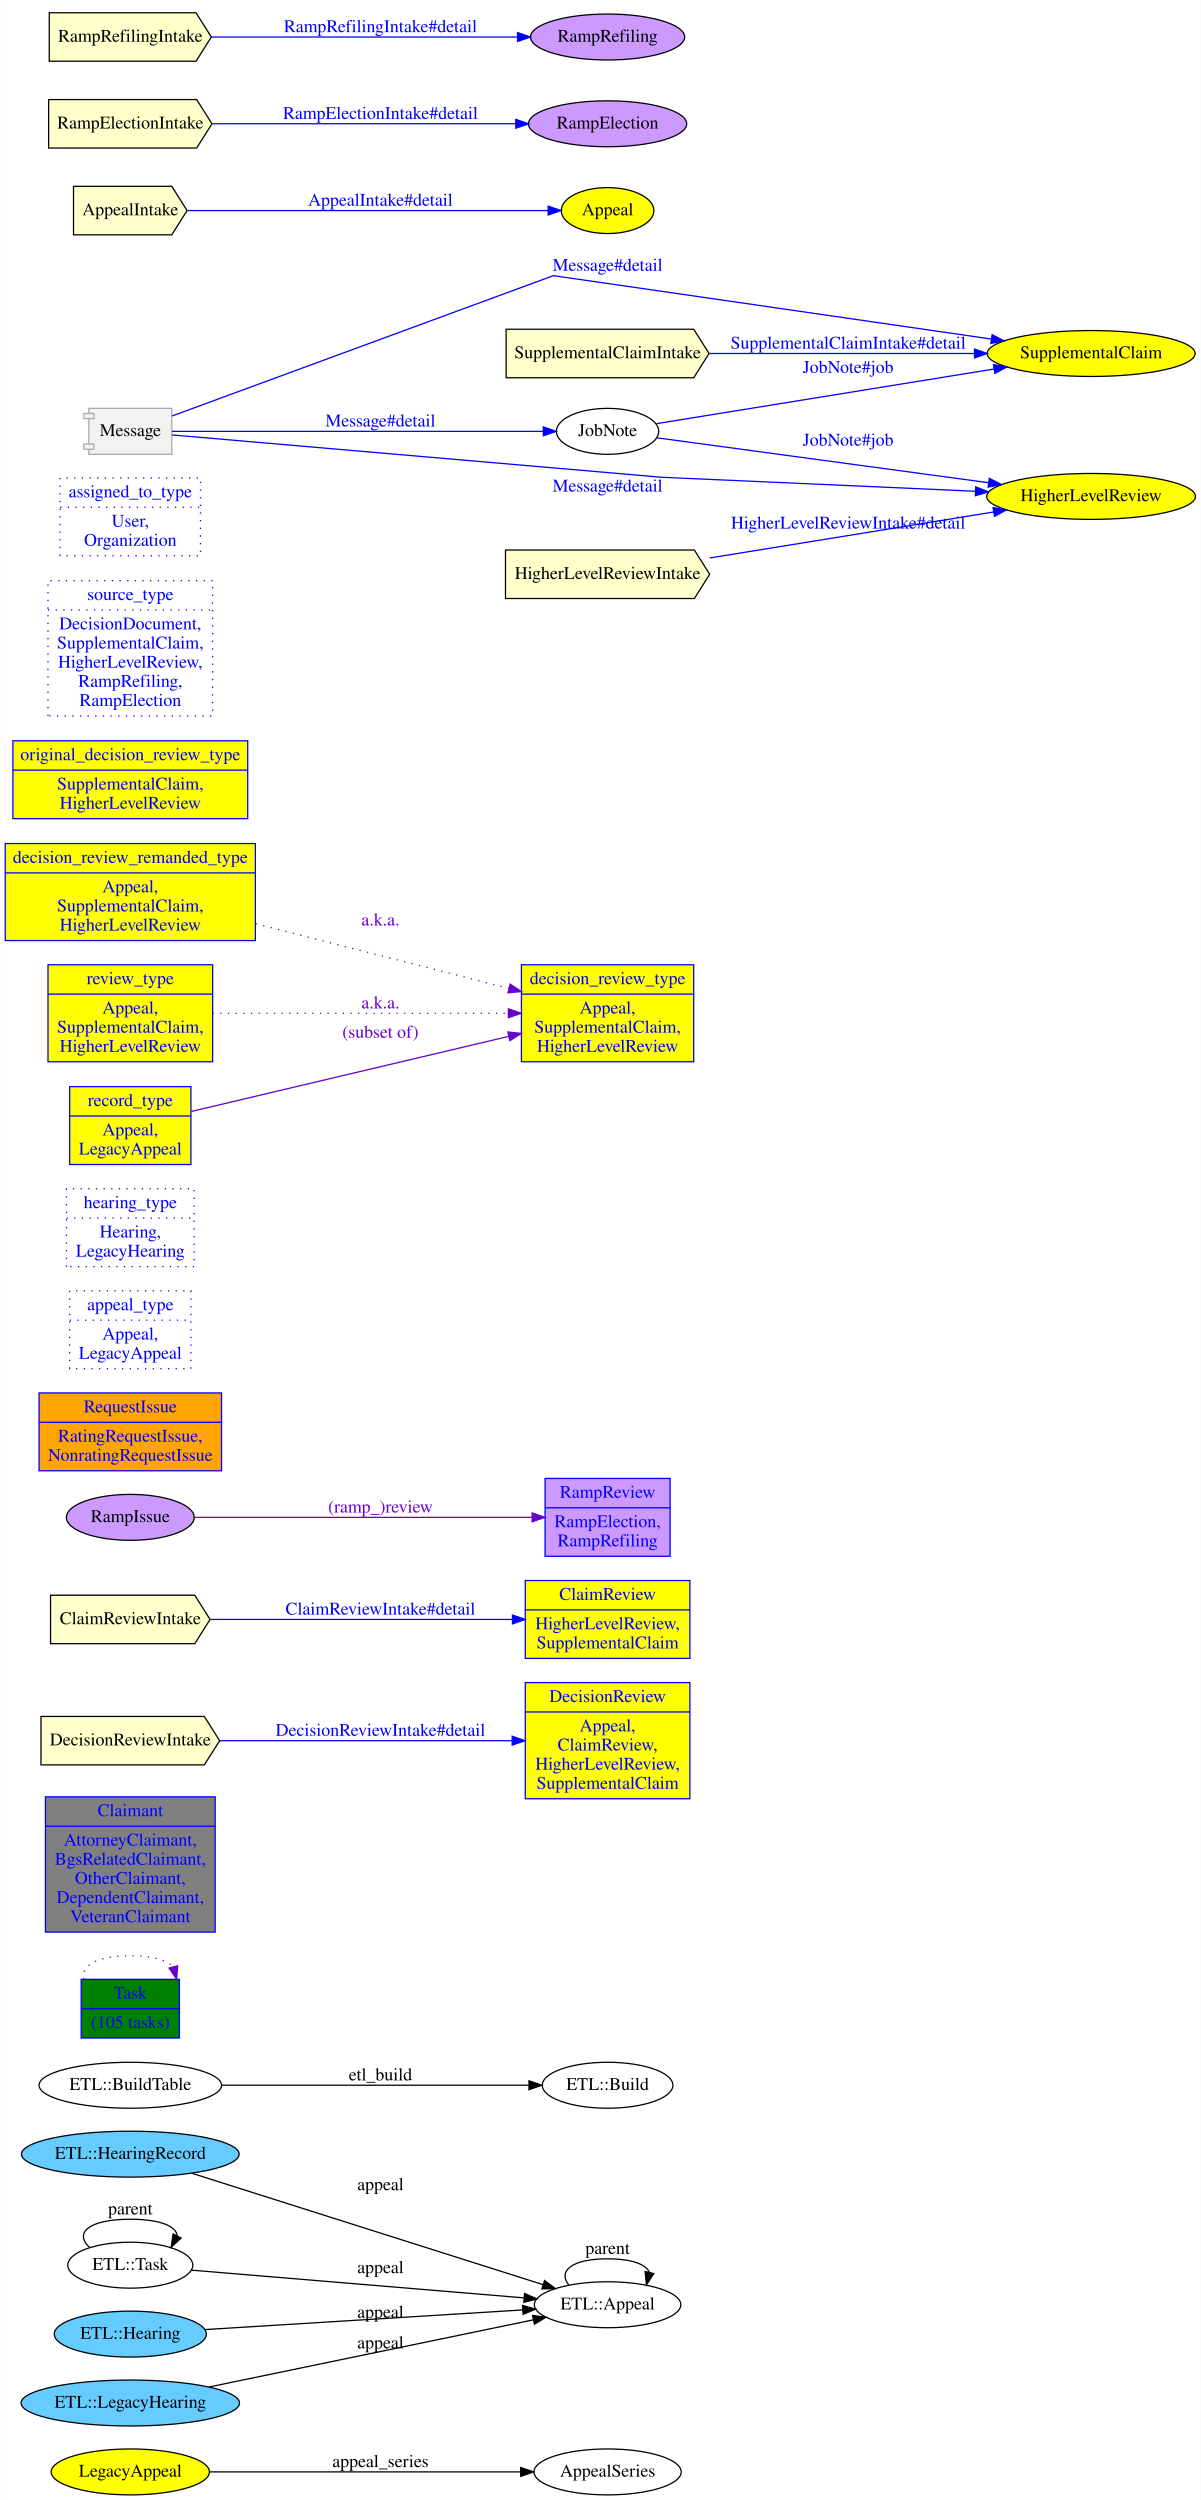
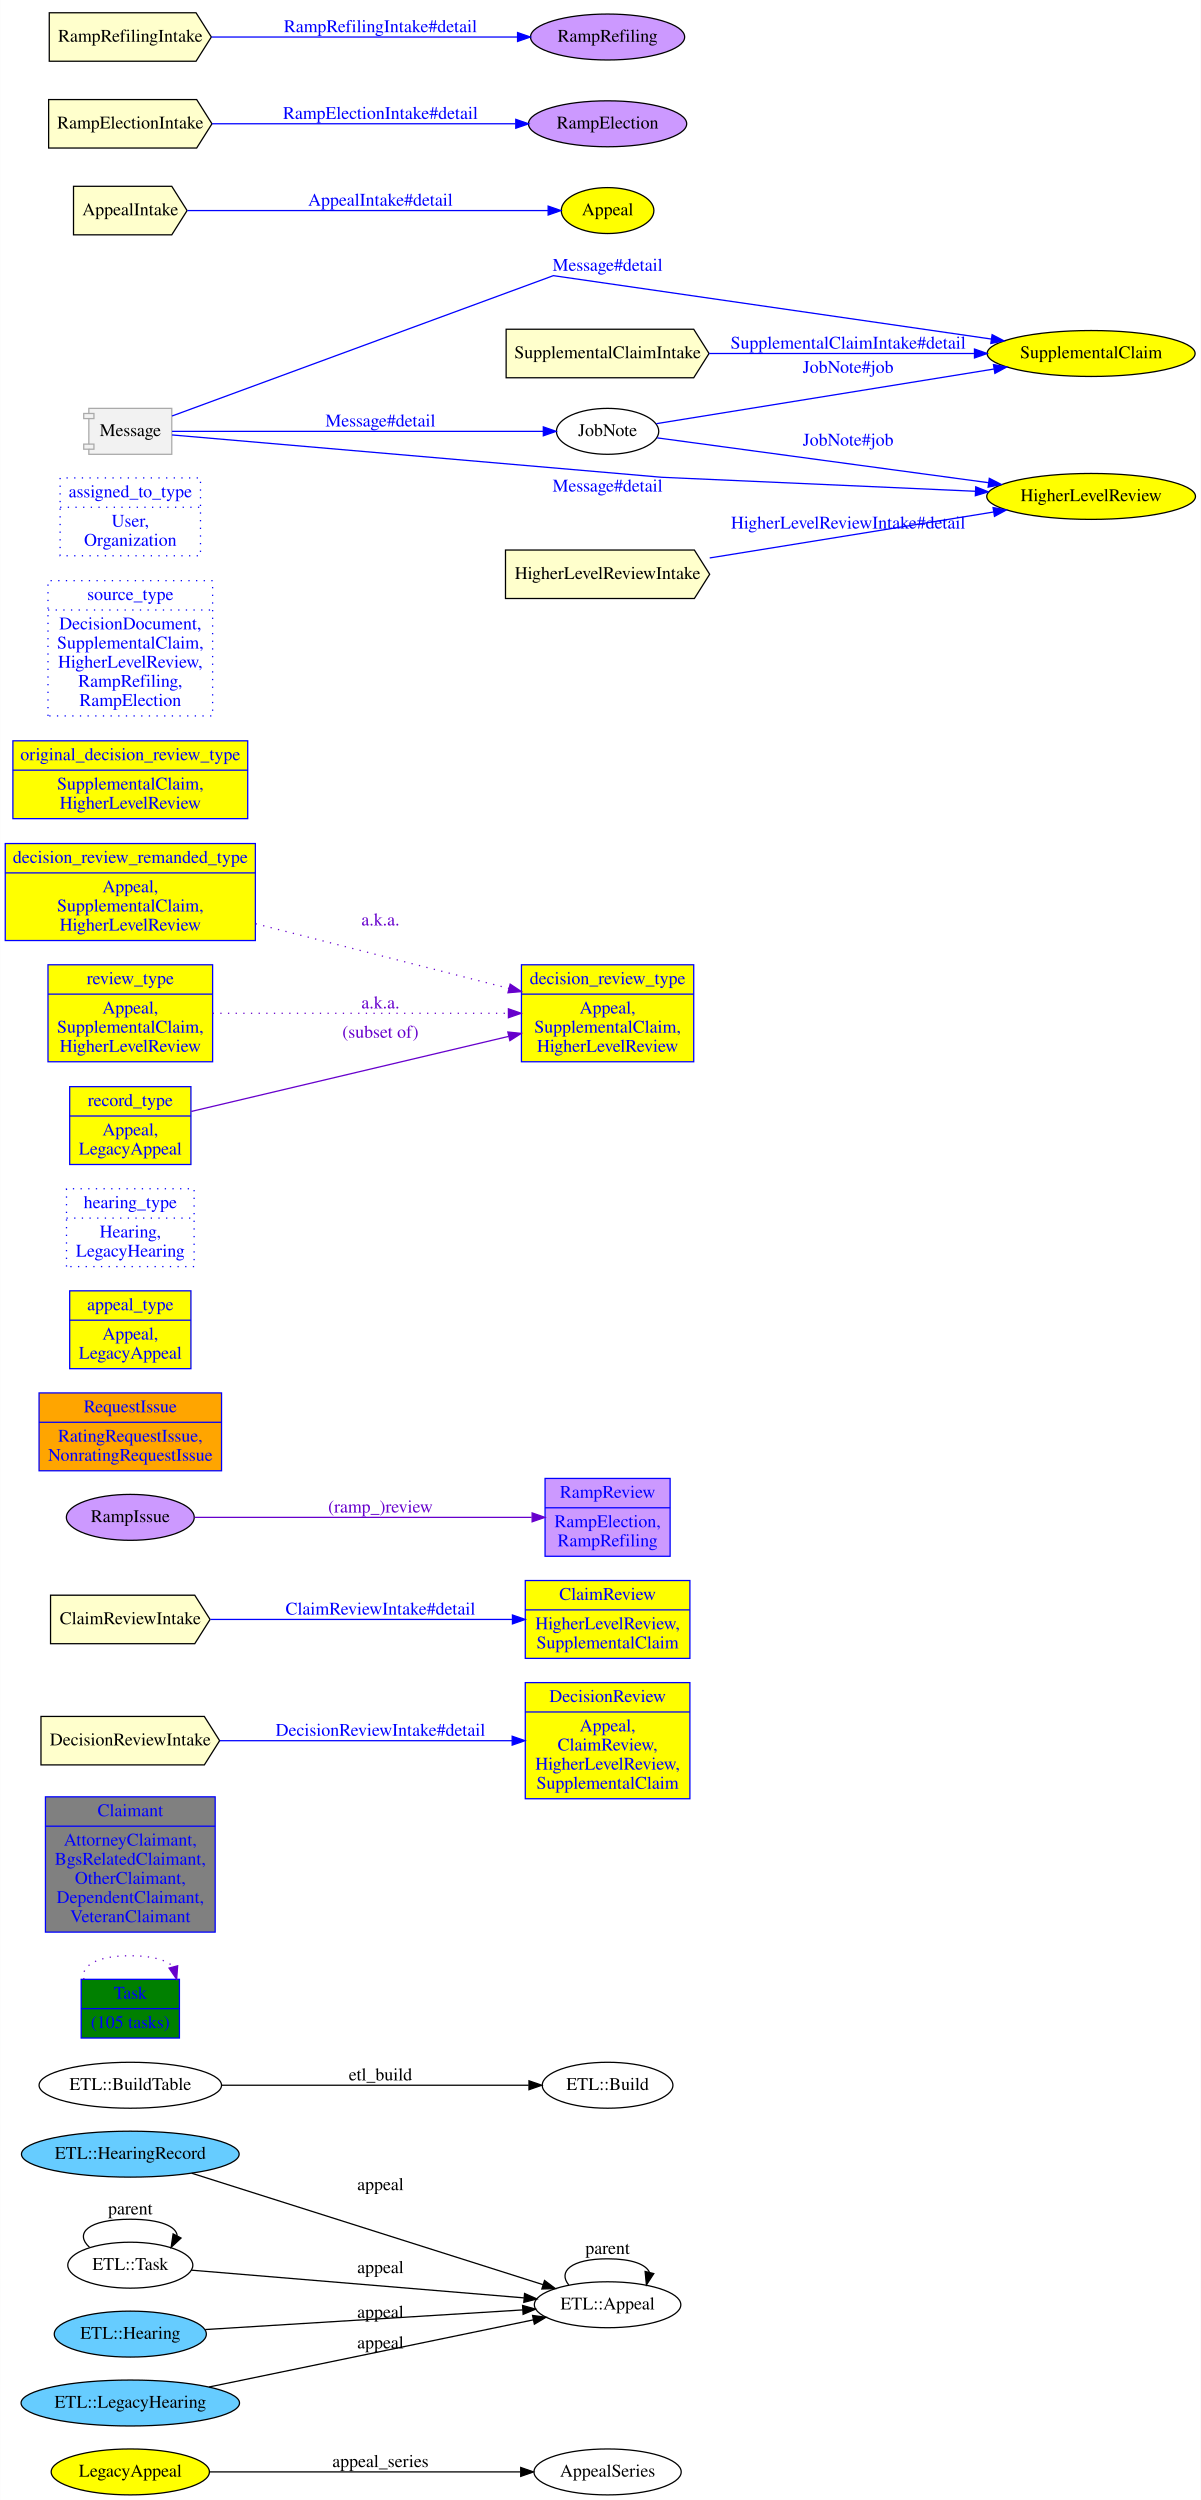
<svg xmlns="http://www.w3.org/2000/svg" width="941pt" height="1959pt" viewBox="0.00 0.00 940.79 1959.00">
  <g id="graph0" class="graph" transform="scale(1 1) rotate(0) translate(4 1955)">
    <polygon fill="white" stroke="transparent" points="-4,4 -4,-1955 936.79,-1955 936.79,4 -4,4" />
    <g id="node1" class="node">
      <ellipse fill="none" stroke="black" cx="472" cy="-18" rx="57.69" ry="18" />
      <text text-anchor="middle" x="472" y="-14.3" font-family="Times,serif" font-size="14.00">AppealSeries</text>
    </g>
    <g id="node2" class="node">
      <ellipse fill="yellow" stroke="black" cx="98" cy="-18" rx="61.99" ry="18" />
      <text text-anchor="middle" x="98" y="-14.3" font-family="Times,serif" font-size="14.00">LegacyAppeal</text>
    </g>
    <g id="edge1" class="edge">
      <path fill="none" stroke="black" d="M160.01,-18C226.97,-18 334.14,-18 403.55,-18" />
      <polygon fill="black" stroke="black" points="403.93,-21.5 413.93,-18 403.93,-14.5 403.93,-21.5" />
      <text text-anchor="middle" x="294" y="-21.8" font-family="Times,serif" font-size="14.00">appeal_series</text>
    </g>
    <g id="node3" class="node">
      <ellipse fill="none" stroke="black" cx="472" cy="-149" rx="57.39" ry="18" />
      <text text-anchor="middle" x="472" y="-145.3" font-family="Times,serif" font-size="14.00">ETL::Appeal</text>
    </g>
    <g id="edge2" class="edge">
      <path fill="none" stroke="black" d="M441.57,-164.54C433,-174.91 443.14,-185 472,-185 491.39,-185 502.33,-180.44 504.82,-174.31" />
      <polygon fill="black" stroke="black" points="508.21,-173.42 502.43,-164.54 501.41,-175.09 508.21,-173.42" />
      <text text-anchor="middle" x="472" y="-188.8" font-family="Times,serif" font-size="14.00">parent</text>
    </g>
    <g id="node4" class="node">
      <ellipse fill="none" stroke="black" cx="472" cy="-321" rx="51.19" ry="18" />
      <text text-anchor="middle" x="472" y="-317.3" font-family="Times,serif" font-size="14.00">ETL::Build</text>
    </g>
    <g id="node5" class="node">
      <ellipse fill="none" stroke="black" cx="98" cy="-321" rx="71.49" ry="18" />
      <text text-anchor="middle" x="98" y="-317.3" font-family="Times,serif" font-size="14.00">ETL::BuildTable</text>
    </g>
    <g id="edge3" class="edge">
      <path fill="none" stroke="black" d="M169.85,-321C239.38,-321 344.32,-321 410.18,-321" />
      <polygon fill="black" stroke="black" points="410.4,-324.5 420.4,-321 410.4,-317.5 410.4,-324.5" />
      <text text-anchor="middle" x="294" y="-324.8" font-family="Times,serif" font-size="14.00">etl_build</text>
    </g>
    <g id="node6" class="node">
      <ellipse fill="#66ccff" stroke="black" cx="98" cy="-267" rx="85.29" ry="18" />
      <text text-anchor="middle" x="98" y="-263.3" font-family="Times,serif" font-size="14.00">ETL::HearingRecord</text>
    </g>
    <g id="edge4" class="edge">
      <path fill="none" stroke="black" d="M146.11,-252.06C216.7,-229.67 349.27,-187.61 421.32,-164.76" />
      <polygon fill="black" stroke="black" points="422.6,-168.02 431.07,-161.66 420.48,-161.35 422.6,-168.02" />
      <text text-anchor="middle" x="294" y="-238.8" font-family="Times,serif" font-size="14.00">appeal</text>
    </g>
    <g id="node7" class="node">
      <ellipse fill="none" stroke="black" cx="98" cy="-180" rx="48.99" ry="18" />
      <text text-anchor="middle" x="98" y="-176.3" font-family="Times,serif" font-size="14.00">ETL::Task</text>
    </g>
    <g id="edge6" class="edge">
      <path fill="none" stroke="black" d="M145.74,-176.11C211.62,-170.61 332.05,-160.58 406.44,-154.38" />
      <polygon fill="black" stroke="black" points="406.94,-157.85 416.62,-153.53 406.36,-150.87 406.94,-157.85" />
      <text text-anchor="middle" x="294" y="-173.8" font-family="Times,serif" font-size="14.00">appeal</text>
    </g>
    <g id="edge5" class="edge">
      <path fill="none" stroke="black" d="M66,-194.04C54.03,-204.91 64.7,-216 98,-216 121.94,-216 134.18,-210.27 134.73,-203.01" />
      <polygon fill="black" stroke="black" points="137.76,-201.26 130,-194.04 131.57,-204.52 137.76,-201.26" />
      <text text-anchor="middle" x="98" y="-219.8" font-family="Times,serif" font-size="14.00">parent</text>
    </g>
    <g id="node8" class="node">
      <ellipse fill="#66ccff" stroke="black" cx="98" cy="-126" rx="59.59" ry="18" />
      <text text-anchor="middle" x="98" y="-122.3" font-family="Times,serif" font-size="14.00">ETL::Hearing</text>
    </g>
    <g id="edge7" class="edge">
      <path fill="none" stroke="black" d="M156.72,-129.57C224.02,-133.73 335.01,-140.59 405.49,-144.95" />
      <polygon fill="black" stroke="black" points="405.38,-148.45 415.58,-145.57 405.81,-141.46 405.38,-148.45" />
      <text text-anchor="middle" x="294" y="-138.8" font-family="Times,serif" font-size="14.00">appeal</text>
    </g>
    <g id="node9" class="node">
      <ellipse fill="#66ccff" stroke="black" cx="98" cy="-72" rx="85.59" ry="18" />
      <text text-anchor="middle" x="98" y="-68.3" font-family="Times,serif" font-size="14.00">ETL::LegacyHearing</text>
    </g>
    <g id="edge8" class="edge">
      <path fill="none" stroke="black" d="M159.6,-84.54C229.94,-99.1 345.09,-122.94 413.91,-137.18" />
      <polygon fill="black" stroke="black" points="413.21,-140.61 423.72,-139.21 414.63,-133.76 413.21,-140.61" />
      <text text-anchor="middle" x="294" y="-114.8" font-family="Times,serif" font-size="14.00">appeal</text>
    </g>
    <g id="node10" class="node">
      <polygon fill="green" stroke="blue" points="59.5,-358 59.5,-404 136.5,-404 136.5,-358 59.5,-358" />
      <text text-anchor="middle" x="98" y="-388.8" font-family="Times,serif" font-size="14.00" fill="blue">Task</text>
      <polyline fill="none" stroke="blue" points="59.5,-381 136.5,-381 " />
      <text text-anchor="middle" x="98" y="-365.8" font-family="Times,serif" font-size="14.00" fill="blue">(105 tasks)</text>
    </g>
    <g id="edge25" class="edge">
      <path fill="none" stroke="#6600cc" stroke-dasharray="1,5" d="M61.69,-404.05C58.72,-413.99 70.82,-422.5 98,-422.5 115.41,-422.5 126.64,-419.01 131.67,-413.88" />
      <polygon fill="#6600cc" stroke="#6600cc" points="135.1,-414.61 134.31,-404.05 128.34,-412.8 135.1,-414.61" />
    </g>
    <g id="node11" class="node">
      <polygon fill="gray" stroke="blue" points="31.5,-441 31.5,-547 164.5,-547 164.5,-441 31.5,-441" />
      <text text-anchor="middle" x="98" y="-531.8" font-family="Times,serif" font-size="14.00" fill="blue">Claimant</text>
      <polyline fill="none" stroke="blue" points="31.5,-524 164.5,-524 " />
      <text text-anchor="middle" x="98" y="-508.8" font-family="Times,serif" font-size="14.00" fill="blue">AttorneyClaimant,</text>
      <text text-anchor="middle" x="98" y="-493.8" font-family="Times,serif" font-size="14.00" fill="blue">BgsRelatedClaimant,</text>
      <text text-anchor="middle" x="98" y="-478.8" font-family="Times,serif" font-size="14.00" fill="blue">OtherClaimant,</text>
      <text text-anchor="middle" x="98" y="-463.8" font-family="Times,serif" font-size="14.00" fill="blue">DependentClaimant,</text>
      <text text-anchor="middle" x="98" y="-448.8" font-family="Times,serif" font-size="14.00" fill="blue">VeteranClaimant</text>
    </g>
    <g id="node12" class="node">
      <polygon fill="yellow" stroke="blue" points="407.5,-545.5 407.5,-636.5 536.5,-636.5 536.5,-545.5 407.5,-545.5" />
      <text text-anchor="middle" x="472" y="-621.3" font-family="Times,serif" font-size="14.00" fill="blue">DecisionReview</text>
      <polyline fill="none" stroke="blue" points="407.5,-613.5 536.5,-613.5 " />
      <text text-anchor="middle" x="472" y="-598.3" font-family="Times,serif" font-size="14.00" fill="blue">Appeal,</text>
      <text text-anchor="middle" x="472" y="-583.3" font-family="Times,serif" font-size="14.00" fill="blue">ClaimReview,</text>
      <text text-anchor="middle" x="472" y="-568.3" font-family="Times,serif" font-size="14.00" fill="blue">HigherLevelReview,</text>
      <text text-anchor="middle" x="472" y="-553.3" font-family="Times,serif" font-size="14.00" fill="blue">SupplementalClaim</text>
    </g>
    <g id="node13" class="node">
      <polygon fill="yellow" stroke="blue" points="407.5,-655.5 407.5,-716.5 536.5,-716.5 536.5,-655.5 407.5,-655.5" />
      <text text-anchor="middle" x="472" y="-701.3" font-family="Times,serif" font-size="14.00" fill="blue">ClaimReview</text>
      <polyline fill="none" stroke="blue" points="407.5,-693.5 536.5,-693.5 " />
      <text text-anchor="middle" x="472" y="-678.3" font-family="Times,serif" font-size="14.00" fill="blue">HigherLevelReview,</text>
      <text text-anchor="middle" x="472" y="-663.3" font-family="Times,serif" font-size="14.00" fill="blue">SupplementalClaim</text>
    </g>
    <g id="node14" class="node">
      <polygon fill="#cc99ff" stroke="blue" points="423,-735.5 423,-796.5 521,-796.5 521,-735.5 423,-735.5" />
      <text text-anchor="middle" x="472" y="-781.3" font-family="Times,serif" font-size="14.00" fill="blue">RampReview</text>
      <polyline fill="none" stroke="blue" points="423,-773.5 521,-773.5 " />
      <text text-anchor="middle" x="472" y="-758.3" font-family="Times,serif" font-size="14.00" fill="blue">RampElection,</text>
      <text text-anchor="middle" x="472" y="-743.3" font-family="Times,serif" font-size="14.00" fill="blue">RampRefiling</text>
    </g>
    <g id="node15" class="node">
      <polygon fill="orange" stroke="blue" points="26.5,-802.5 26.5,-863.5 169.5,-863.5 169.5,-802.5 26.5,-802.5" />
      <text text-anchor="middle" x="98" y="-848.3" font-family="Times,serif" font-size="14.00" fill="blue">RequestIssue</text>
      <polyline fill="none" stroke="blue" points="26.5,-840.5 169.5,-840.5 " />
      <text text-anchor="middle" x="98" y="-825.3" font-family="Times,serif" font-size="14.00" fill="blue">RatingRequestIssue,</text>
      <text text-anchor="middle" x="98" y="-810.3" font-family="Times,serif" font-size="14.00" fill="blue">NonratingRequestIssue</text>
    </g>
    <g id="node16" class="node">
-       <polygon fill="none" stroke="blue" stroke-dasharray="1,5" points="50.5,-882.5 50.5,-943.5 145.5,-943.5 145.5,-882.5 50.5,-882.5" />
+       <polygon fill="yellow" stroke="blue" points="50.5,-882.5 50.5,-943.5 145.5,-943.5 145.5,-882.5 50.5,-882.5" />
      <text text-anchor="middle" x="98" y="-928.3" font-family="Times,serif" font-size="14.00" fill="blue">appeal_type</text>
-       <polyline fill="none" stroke="blue" stroke-dasharray="1,5" points="50.5,-920.5 145.5,-920.5 " />
+       <polyline fill="none" stroke="blue" points="50.5,-920.5 145.5,-920.5 " />
      <text text-anchor="middle" x="98" y="-905.3" font-family="Times,serif" font-size="14.00" fill="blue">Appeal,</text>
      <text text-anchor="middle" x="98" y="-890.3" font-family="Times,serif" font-size="14.00" fill="blue">LegacyAppeal</text>
    </g>
    <g id="node17" class="node">
      <polygon fill="none" stroke="blue" stroke-dasharray="1,5" points="48,-962.5 48,-1023.5 148,-1023.5 148,-962.5 48,-962.5" />
      <text text-anchor="middle" x="98" y="-1008.3" font-family="Times,serif" font-size="14.00" fill="blue">hearing_type</text>
      <polyline fill="none" stroke="blue" stroke-dasharray="1,5" points="48,-1000.5 148,-1000.5 " />
      <text text-anchor="middle" x="98" y="-985.3" font-family="Times,serif" font-size="14.00" fill="blue">Hearing,</text>
      <text text-anchor="middle" x="98" y="-970.3" font-family="Times,serif" font-size="14.00" fill="blue">LegacyHearing</text>
    </g>
    <g id="node18" class="node">
      <polygon fill="yellow" stroke="blue" points="404.5,-1123 404.5,-1199 539.5,-1199 539.5,-1123 404.5,-1123" />
      <text text-anchor="middle" x="472" y="-1183.8" font-family="Times,serif" font-size="14.00" fill="blue">decision_review_type</text>
      <polyline fill="none" stroke="blue" points="404.5,-1176 539.5,-1176 " />
      <text text-anchor="middle" x="472" y="-1160.8" font-family="Times,serif" font-size="14.00" fill="blue">Appeal,</text>
      <text text-anchor="middle" x="472" y="-1145.8" font-family="Times,serif" font-size="14.00" fill="blue">SupplementalClaim,</text>
      <text text-anchor="middle" x="472" y="-1130.8" font-family="Times,serif" font-size="14.00" fill="blue">HigherLevelReview</text>
    </g>
    <g id="node19" class="node">
      <polygon fill="yellow" stroke="blue" points="0,-1218 0,-1294 196,-1294 196,-1218 0,-1218" />
      <text text-anchor="middle" x="98" y="-1278.8" font-family="Times,serif" font-size="14.00" fill="blue">decision_review_remanded_type</text>
      <polyline fill="none" stroke="blue" points="0,-1271 196,-1271 " />
      <text text-anchor="middle" x="98" y="-1255.8" font-family="Times,serif" font-size="14.00" fill="blue">Appeal,</text>
      <text text-anchor="middle" x="98" y="-1240.8" font-family="Times,serif" font-size="14.00" fill="blue">SupplementalClaim,</text>
      <text text-anchor="middle" x="98" y="-1225.8" font-family="Times,serif" font-size="14.00" fill="blue">HigherLevelReview</text>
    </g>
    <g id="edge21" class="edge">
      <path fill="none" stroke="#6600cc" stroke-dasharray="1,5" d="M196.25,-1231.16C258.22,-1215.34 337.35,-1195.13 394.76,-1180.47" />
      <polygon fill="#6600cc" stroke="#6600cc" points="395.67,-1183.85 404.5,-1177.98 393.94,-1177.07 395.67,-1183.85" />
      <text text-anchor="middle" x="294" y="-1229.8" font-family="Times,serif" font-size="14.00" fill="#6600cc">a.k.a.</text>
    </g>
    <g id="node20" class="node">
      <polygon fill="yellow" stroke="blue" points="33.5,-1123 33.5,-1199 162.5,-1199 162.5,-1123 33.5,-1123" />
      <text text-anchor="middle" x="98" y="-1183.8" font-family="Times,serif" font-size="14.00" fill="blue">review_type</text>
      <polyline fill="none" stroke="blue" points="33.5,-1176 162.5,-1176 " />
      <text text-anchor="middle" x="98" y="-1160.8" font-family="Times,serif" font-size="14.00" fill="blue">Appeal,</text>
      <text text-anchor="middle" x="98" y="-1145.8" font-family="Times,serif" font-size="14.00" fill="blue">SupplementalClaim,</text>
      <text text-anchor="middle" x="98" y="-1130.8" font-family="Times,serif" font-size="14.00" fill="blue">HigherLevelReview</text>
    </g>
    <g id="edge22" class="edge">
      <path fill="none" stroke="#6600cc" stroke-dasharray="1,5" d="M162.53,-1161C226.58,-1161 325.51,-1161 393.99,-1161" />
      <polygon fill="#6600cc" stroke="#6600cc" points="394.28,-1164.5 404.28,-1161 394.28,-1157.5 394.28,-1164.5" />
      <text text-anchor="middle" x="294" y="-1164.8" font-family="Times,serif" font-size="14.00" fill="#6600cc">a.k.a.</text>
    </g>
    <g id="node21" class="node">
      <polygon fill="yellow" stroke="blue" points="6,-1313.5 6,-1374.5 190,-1374.5 190,-1313.5 6,-1313.5" />
      <text text-anchor="middle" x="98" y="-1359.3" font-family="Times,serif" font-size="14.00" fill="blue">original_decision_review_type</text>
      <polyline fill="none" stroke="blue" points="6,-1351.5 190,-1351.5 " />
      <text text-anchor="middle" x="98" y="-1336.3" font-family="Times,serif" font-size="14.00" fill="blue">SupplementalClaim,</text>
      <text text-anchor="middle" x="98" y="-1321.3" font-family="Times,serif" font-size="14.00" fill="blue">HigherLevelReview</text>
    </g>
    <g id="node22" class="node">
      <polygon fill="none" stroke="blue" stroke-dasharray="1,5" points="33.5,-1394 33.5,-1500 162.5,-1500 162.5,-1394 33.5,-1394" />
      <text text-anchor="middle" x="98" y="-1484.8" font-family="Times,serif" font-size="14.00" fill="blue">source_type</text>
      <polyline fill="none" stroke="blue" stroke-dasharray="1,5" points="33.5,-1477 162.5,-1477 " />
      <text text-anchor="middle" x="98" y="-1461.8" font-family="Times,serif" font-size="14.00" fill="blue">DecisionDocument,</text>
      <text text-anchor="middle" x="98" y="-1446.8" font-family="Times,serif" font-size="14.00" fill="blue">SupplementalClaim,</text>
      <text text-anchor="middle" x="98" y="-1431.8" font-family="Times,serif" font-size="14.00" fill="blue">HigherLevelReview,</text>
      <text text-anchor="middle" x="98" y="-1416.8" font-family="Times,serif" font-size="14.00" fill="blue">RampRefiling,</text>
      <text text-anchor="middle" x="98" y="-1401.8" font-family="Times,serif" font-size="14.00" fill="blue">RampElection</text>
    </g>
    <g id="node23" class="node">
      <polygon fill="none" stroke="blue" stroke-dasharray="1,5" points="43,-1519.5 43,-1580.5 153,-1580.5 153,-1519.5 43,-1519.5" />
      <text text-anchor="middle" x="98" y="-1565.3" font-family="Times,serif" font-size="14.00" fill="blue">assigned_to_type</text>
      <polyline fill="none" stroke="blue" stroke-dasharray="1,5" points="43,-1557.5 153,-1557.5 " />
      <text text-anchor="middle" x="98" y="-1542.3" font-family="Times,serif" font-size="14.00" fill="blue">User,</text>
      <text text-anchor="middle" x="98" y="-1527.3" font-family="Times,serif" font-size="14.00" fill="blue">Organization</text>
    </g>
    <g id="node24" class="node">
      <polygon fill="yellow" stroke="blue" points="50.5,-1042.5 50.5,-1103.5 145.5,-1103.5 145.5,-1042.5 50.5,-1042.5" />
      <text text-anchor="middle" x="98" y="-1088.3" font-family="Times,serif" font-size="14.00" fill="blue">record_type</text>
      <polyline fill="none" stroke="blue" points="50.5,-1080.5 145.5,-1080.5 " />
      <text text-anchor="middle" x="98" y="-1065.3" font-family="Times,serif" font-size="14.00" fill="blue">Appeal,</text>
      <text text-anchor="middle" x="98" y="-1050.3" font-family="Times,serif" font-size="14.00" fill="blue">LegacyAppeal</text>
    </g>
    <g id="edge23" class="edge">
      <path fill="none" stroke="#6600cc" d="M145.74,-1084.06C208.21,-1098.83 319.72,-1125.21 394.52,-1142.91" />
      <polygon fill="#6600cc" stroke="#6600cc" points="393.83,-1146.34 404.36,-1145.24 395.44,-1139.53 393.83,-1146.34" />
      <text text-anchor="middle" x="294" y="-1141.8" font-family="Times,serif" font-size="14.00" fill="#6600cc">(subset of)</text>
    </g>
    <g id="node25" class="node">
      <polygon fill="#f2f2f2" stroke="#aaaaaa" points="130.5,-1635 65.5,-1635 65.5,-1631 61.5,-1631 61.5,-1627 65.5,-1627 65.5,-1607 61.5,-1607 61.5,-1603 65.5,-1603 65.5,-1599 130.5,-1599 130.5,-1635" />
      <polyline fill="none" stroke="#aaaaaa" points="65.5,-1631 69.5,-1631 69.5,-1627 65.5,-1627 " />
      <polyline fill="none" stroke="#aaaaaa" points="65.5,-1607 69.5,-1607 69.5,-1603 65.5,-1603 " />
      <text text-anchor="middle" x="98" y="-1613.3" font-family="Times,serif" font-size="14.00">Message</text>
    </g>
    <g id="node26" class="node">
      <ellipse fill="none" stroke="black" cx="472" cy="-1617" rx="40.09" ry="18" />
      <text text-anchor="middle" x="472" y="-1613.3" font-family="Times,serif" font-size="14.00">JobNote</text>
    </g>
    <g id="edge9" class="edge">
      <path fill="none" stroke="blue" d="M130.72,-1617C195.62,-1617 344.01,-1617 421.63,-1617" />
      <polygon fill="blue" stroke="blue" points="421.64,-1620.5 431.64,-1617 421.64,-1613.5 421.64,-1620.5" />
      <text text-anchor="middle" x="294" y="-1620.8" font-family="Times,serif" font-size="14.00" fill="blue">Message#detail</text>
    </g>
    <g id="node27" class="node">
      <ellipse fill="yellow" stroke="black" cx="850.89" cy="-1678" rx="81.49" ry="18" />
      <text text-anchor="middle" x="850.89" y="-1674.3" font-family="Times,serif" font-size="14.00">SupplementalClaim</text>
    </g>
    <g id="edge10" class="edge">
      <path fill="none" stroke="blue" d="M130.69,-1629.03C214.33,-1659.81 429.5,-1739 429.5,-1739 429.5,-1739 650.84,-1706.96 772.69,-1689.32" />
      <polygon fill="blue" stroke="blue" points="773.32,-1692.77 782.72,-1687.87 772.32,-1685.84 773.32,-1692.77" />
      <text text-anchor="middle" x="472" y="-1742.8" font-family="Times,serif" font-size="14.00" fill="blue">Message#detail</text>
    </g>
    <g id="node28" class="node">
      <ellipse fill="yellow" stroke="black" cx="850.89" cy="-1566" rx="81.79" ry="18" />
      <text text-anchor="middle" x="850.89" y="-1562.3" font-family="Times,serif" font-size="14.00">HigherLevelReview</text>
    </g>
    <g id="edge11" class="edge">
      <path fill="none" stroke="blue" d="M130.68,-1614.18C228.87,-1605.69 514.5,-1581 514.5,-1581 514.5,-1581 660.59,-1574.49 760.23,-1570.04" />
      <polygon fill="blue" stroke="blue" points="760.48,-1573.53 770.32,-1569.59 760.17,-1566.54 760.48,-1573.53" />
      <text text-anchor="middle" x="472" y="-1569.8" font-family="Times,serif" font-size="14.00" fill="blue">Message#detail</text>
    </g>
    <g id="edge19" class="edge">
      <path fill="none" stroke="blue" d="M510.17,-1623.02C571.43,-1632.93 694.79,-1652.9 774.78,-1665.84" />
      <polygon fill="blue" stroke="blue" points="774.37,-1669.32 784.8,-1667.46 775.49,-1662.41 774.37,-1669.32" />
      <text text-anchor="middle" x="660.5" y="-1662.8" font-family="Times,serif" font-size="14.00" fill="blue">JobNote#job</text>
    </g>
    <g id="edge20" class="edge">
      <path fill="none" stroke="blue" d="M510.86,-1611.88C571.28,-1603.7 690.79,-1587.53 770.54,-1576.74" />
      <polygon fill="blue" stroke="blue" points="771.11,-1580.19 780.55,-1575.38 770.17,-1573.26 771.11,-1580.19" />
      <text text-anchor="middle" x="660.5" y="-1605.8" font-family="Times,serif" font-size="14.00" fill="blue">JobNote#job</text>
    </g>
    <g id="node29" class="node">
      <polygon fill="#ffffcc" stroke="black" points="130.5,-1809 53.5,-1809 53.5,-1771 130.5,-1771 142.5,-1790 130.5,-1809" />
      <text text-anchor="middle" x="98" y="-1786.3" font-family="Times,serif" font-size="14.00">AppealIntake</text>
    </g>
    <g id="node30" class="node">
      <ellipse fill="yellow" stroke="black" cx="472" cy="-1790" rx="36.29" ry="18" />
      <text text-anchor="middle" x="472" y="-1786.3" font-family="Times,serif" font-size="14.00">Appeal</text>
    </g>
    <g id="edge12" class="edge">
      <path fill="none" stroke="blue" d="M142.77,-1790C213.7,-1790 353.1,-1790 425.27,-1790" />
      <polygon fill="blue" stroke="blue" points="425.42,-1793.5 435.42,-1790 425.42,-1786.5 425.42,-1793.5" />
      <text text-anchor="middle" x="294" y="-1793.8" font-family="Times,serif" font-size="14.00" fill="blue">AppealIntake#detail</text>
    </g>
    <g id="node31" class="node">
      <polygon fill="#ffffcc" stroke="black" points="150,-1877 34,-1877 34,-1839 150,-1839 162,-1858 150,-1877" />
      <text text-anchor="middle" x="98" y="-1854.3" font-family="Times,serif" font-size="14.00">RampElectionIntake</text>
    </g>
    <g id="node32" class="node">
      <ellipse fill="#cc99ff" stroke="black" cx="472" cy="-1858" rx="61.99" ry="18" />
      <text text-anchor="middle" x="472" y="-1854.3" font-family="Times,serif" font-size="14.00">RampElection</text>
    </g>
    <g id="edge13" class="edge">
      <path fill="none" stroke="blue" d="M162.1,-1858C227.96,-1858 331.02,-1858 399.75,-1858" />
      <polygon fill="blue" stroke="blue" points="400.06,-1861.5 410.06,-1858 400.06,-1854.5 400.06,-1861.5" />
      <text text-anchor="middle" x="294" y="-1861.8" font-family="Times,serif" font-size="14.00" fill="blue">RampElectionIntake#detail</text>
    </g>
    <g id="node33" class="node">
      <polygon fill="#ffffcc" stroke="black" points="149.5,-1945 34.5,-1945 34.5,-1907 149.5,-1907 161.5,-1926 149.5,-1945" />
      <text text-anchor="middle" x="98" y="-1922.3" font-family="Times,serif" font-size="14.00">RampRefilingIntake</text>
    </g>
    <g id="node34" class="node">
      <ellipse fill="#cc99ff" stroke="black" cx="472" cy="-1926" rx="60.39" ry="18" />
      <text text-anchor="middle" x="472" y="-1922.3" font-family="Times,serif" font-size="14.00">RampRefiling</text>
    </g>
    <g id="edge14" class="edge">
      <path fill="none" stroke="blue" d="M161.68,-1926C227.96,-1926 332.25,-1926 401.13,-1926" />
      <polygon fill="blue" stroke="blue" points="401.45,-1929.5 411.45,-1926 401.45,-1922.5 401.45,-1929.5" />
      <text text-anchor="middle" x="294" y="-1929.8" font-family="Times,serif" font-size="14.00" fill="blue">RampRefilingIntake#detail</text>
    </g>
    <g id="node35" class="node">
      <polygon fill="#ffffcc" stroke="black" points="540,-1524 392,-1524 392,-1486 540,-1486 552,-1505 540,-1524" />
      <text text-anchor="middle" x="472" y="-1501.3" font-family="Times,serif" font-size="14.00">HigherLevelReviewIntake</text>
    </g>
    <g id="edge15" class="edge">
      <path fill="none" stroke="blue" d="M552.01,-1517.79C617.47,-1528.38 709.9,-1543.34 774.38,-1553.78" />
      <polygon fill="blue" stroke="blue" points="774.05,-1557.27 784.48,-1555.41 775.17,-1550.36 774.05,-1557.27" />
      <text text-anchor="middle" x="660.5" y="-1540.8" font-family="Times,serif" font-size="14.00" fill="blue">HigherLevelReviewIntake#detail</text>
    </g>
    <g id="node36" class="node">
      <polygon fill="#ffffcc" stroke="black" points="539.5,-1697 392.5,-1697 392.5,-1659 539.5,-1659 551.5,-1678 539.5,-1697" />
      <text text-anchor="middle" x="472" y="-1674.3" font-family="Times,serif" font-size="14.00">SupplementalClaimIntake</text>
    </g>
    <g id="edge16" class="edge">
      <path fill="none" stroke="blue" d="M551.55,-1678C612.04,-1678 695.75,-1678 759.11,-1678" />
      <polygon fill="blue" stroke="blue" points="759.49,-1681.5 769.49,-1678 759.49,-1674.5 759.49,-1681.5" />
      <text text-anchor="middle" x="660.5" y="-1681.8" font-family="Times,serif" font-size="14.00" fill="blue">SupplementalClaimIntake#detail</text>
    </g>
    <g id="node37" class="node">
      <polygon fill="#ffffcc" stroke="black" points="156,-610 28,-610 28,-572 156,-572 168,-591 156,-610" />
      <text text-anchor="middle" x="98" y="-587.3" font-family="Times,serif" font-size="14.00">DecisionReviewIntake</text>
    </g>
    <g id="edge17" class="edge">
      <path fill="none" stroke="blue" d="M168.1,-591C233.25,-591 330.59,-591 397.23,-591" />
      <polygon fill="blue" stroke="blue" points="397.24,-594.5 407.24,-591 397.24,-587.5 397.24,-594.5" />
      <text text-anchor="middle" x="294" y="-594.8" font-family="Times,serif" font-size="14.00" fill="blue">DecisionReviewIntake#detail</text>
    </g>
    <g id="node38" class="node">
      <polygon fill="#ffffcc" stroke="black" points="148.5,-705 35.5,-705 35.5,-667 148.5,-667 160.5,-686 148.5,-705" />
      <text text-anchor="middle" x="98" y="-682.3" font-family="Times,serif" font-size="14.00">ClaimReviewIntake</text>
    </g>
    <g id="edge18" class="edge">
      <path fill="none" stroke="blue" d="M160.85,-686C225.79,-686 327.91,-686 397.07,-686" />
      <polygon fill="blue" stroke="blue" points="397.45,-689.5 407.45,-686 397.45,-682.5 397.45,-689.5" />
      <text text-anchor="middle" x="294" y="-689.8" font-family="Times,serif" font-size="14.00" fill="blue">ClaimReviewIntake#detail</text>
    </g>
    <g id="node39" class="node">
      <ellipse fill="#cc99ff" stroke="black" cx="98" cy="-766" rx="50.09" ry="18" />
      <text text-anchor="middle" x="98" y="-762.3" font-family="Times,serif" font-size="14.00">RampIssue</text>
    </g>
    <g id="edge24" class="edge">
      <path fill="none" stroke="#6600cc" d="M148.4,-766C216.68,-766 339.72,-766 412.51,-766" />
      <polygon fill="#6600cc" stroke="#6600cc" points="412.87,-769.5 422.87,-766 412.87,-762.5 412.87,-769.5" />
      <text text-anchor="middle" x="294" y="-769.8" font-family="Times,serif" font-size="14.00" fill="#6600cc">(ramp_)review</text>
    </g>
  </g>
</svg>
